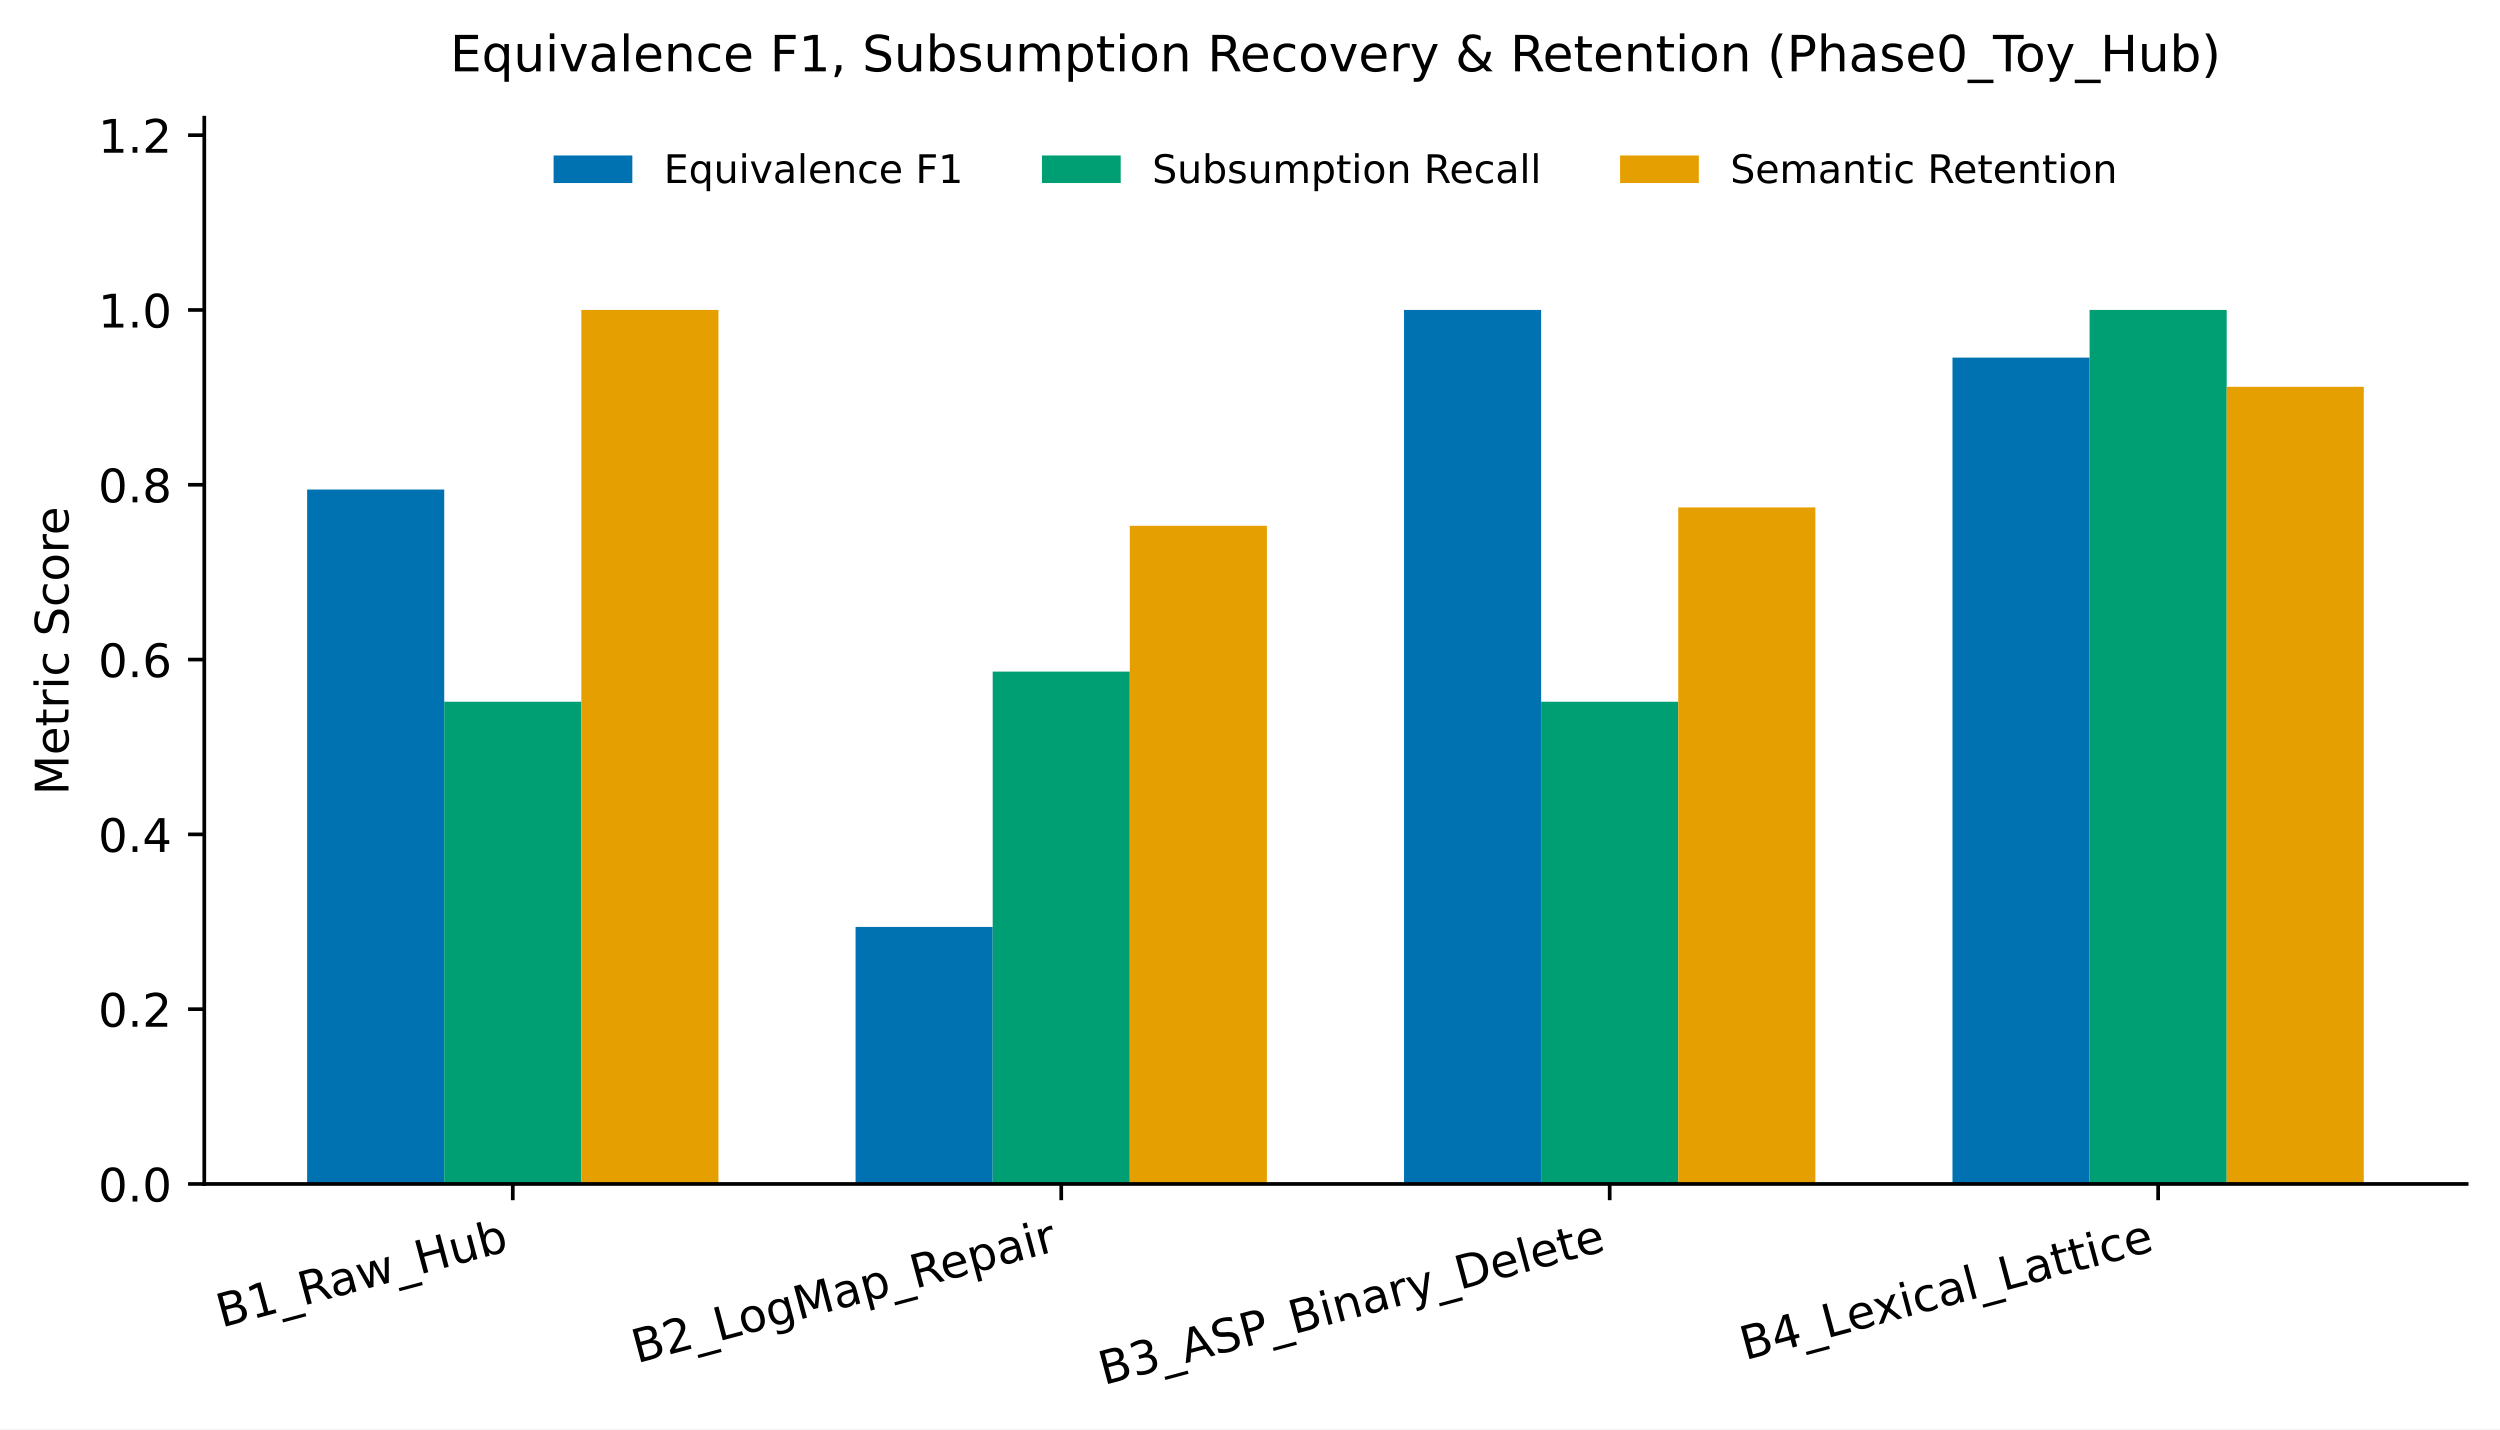
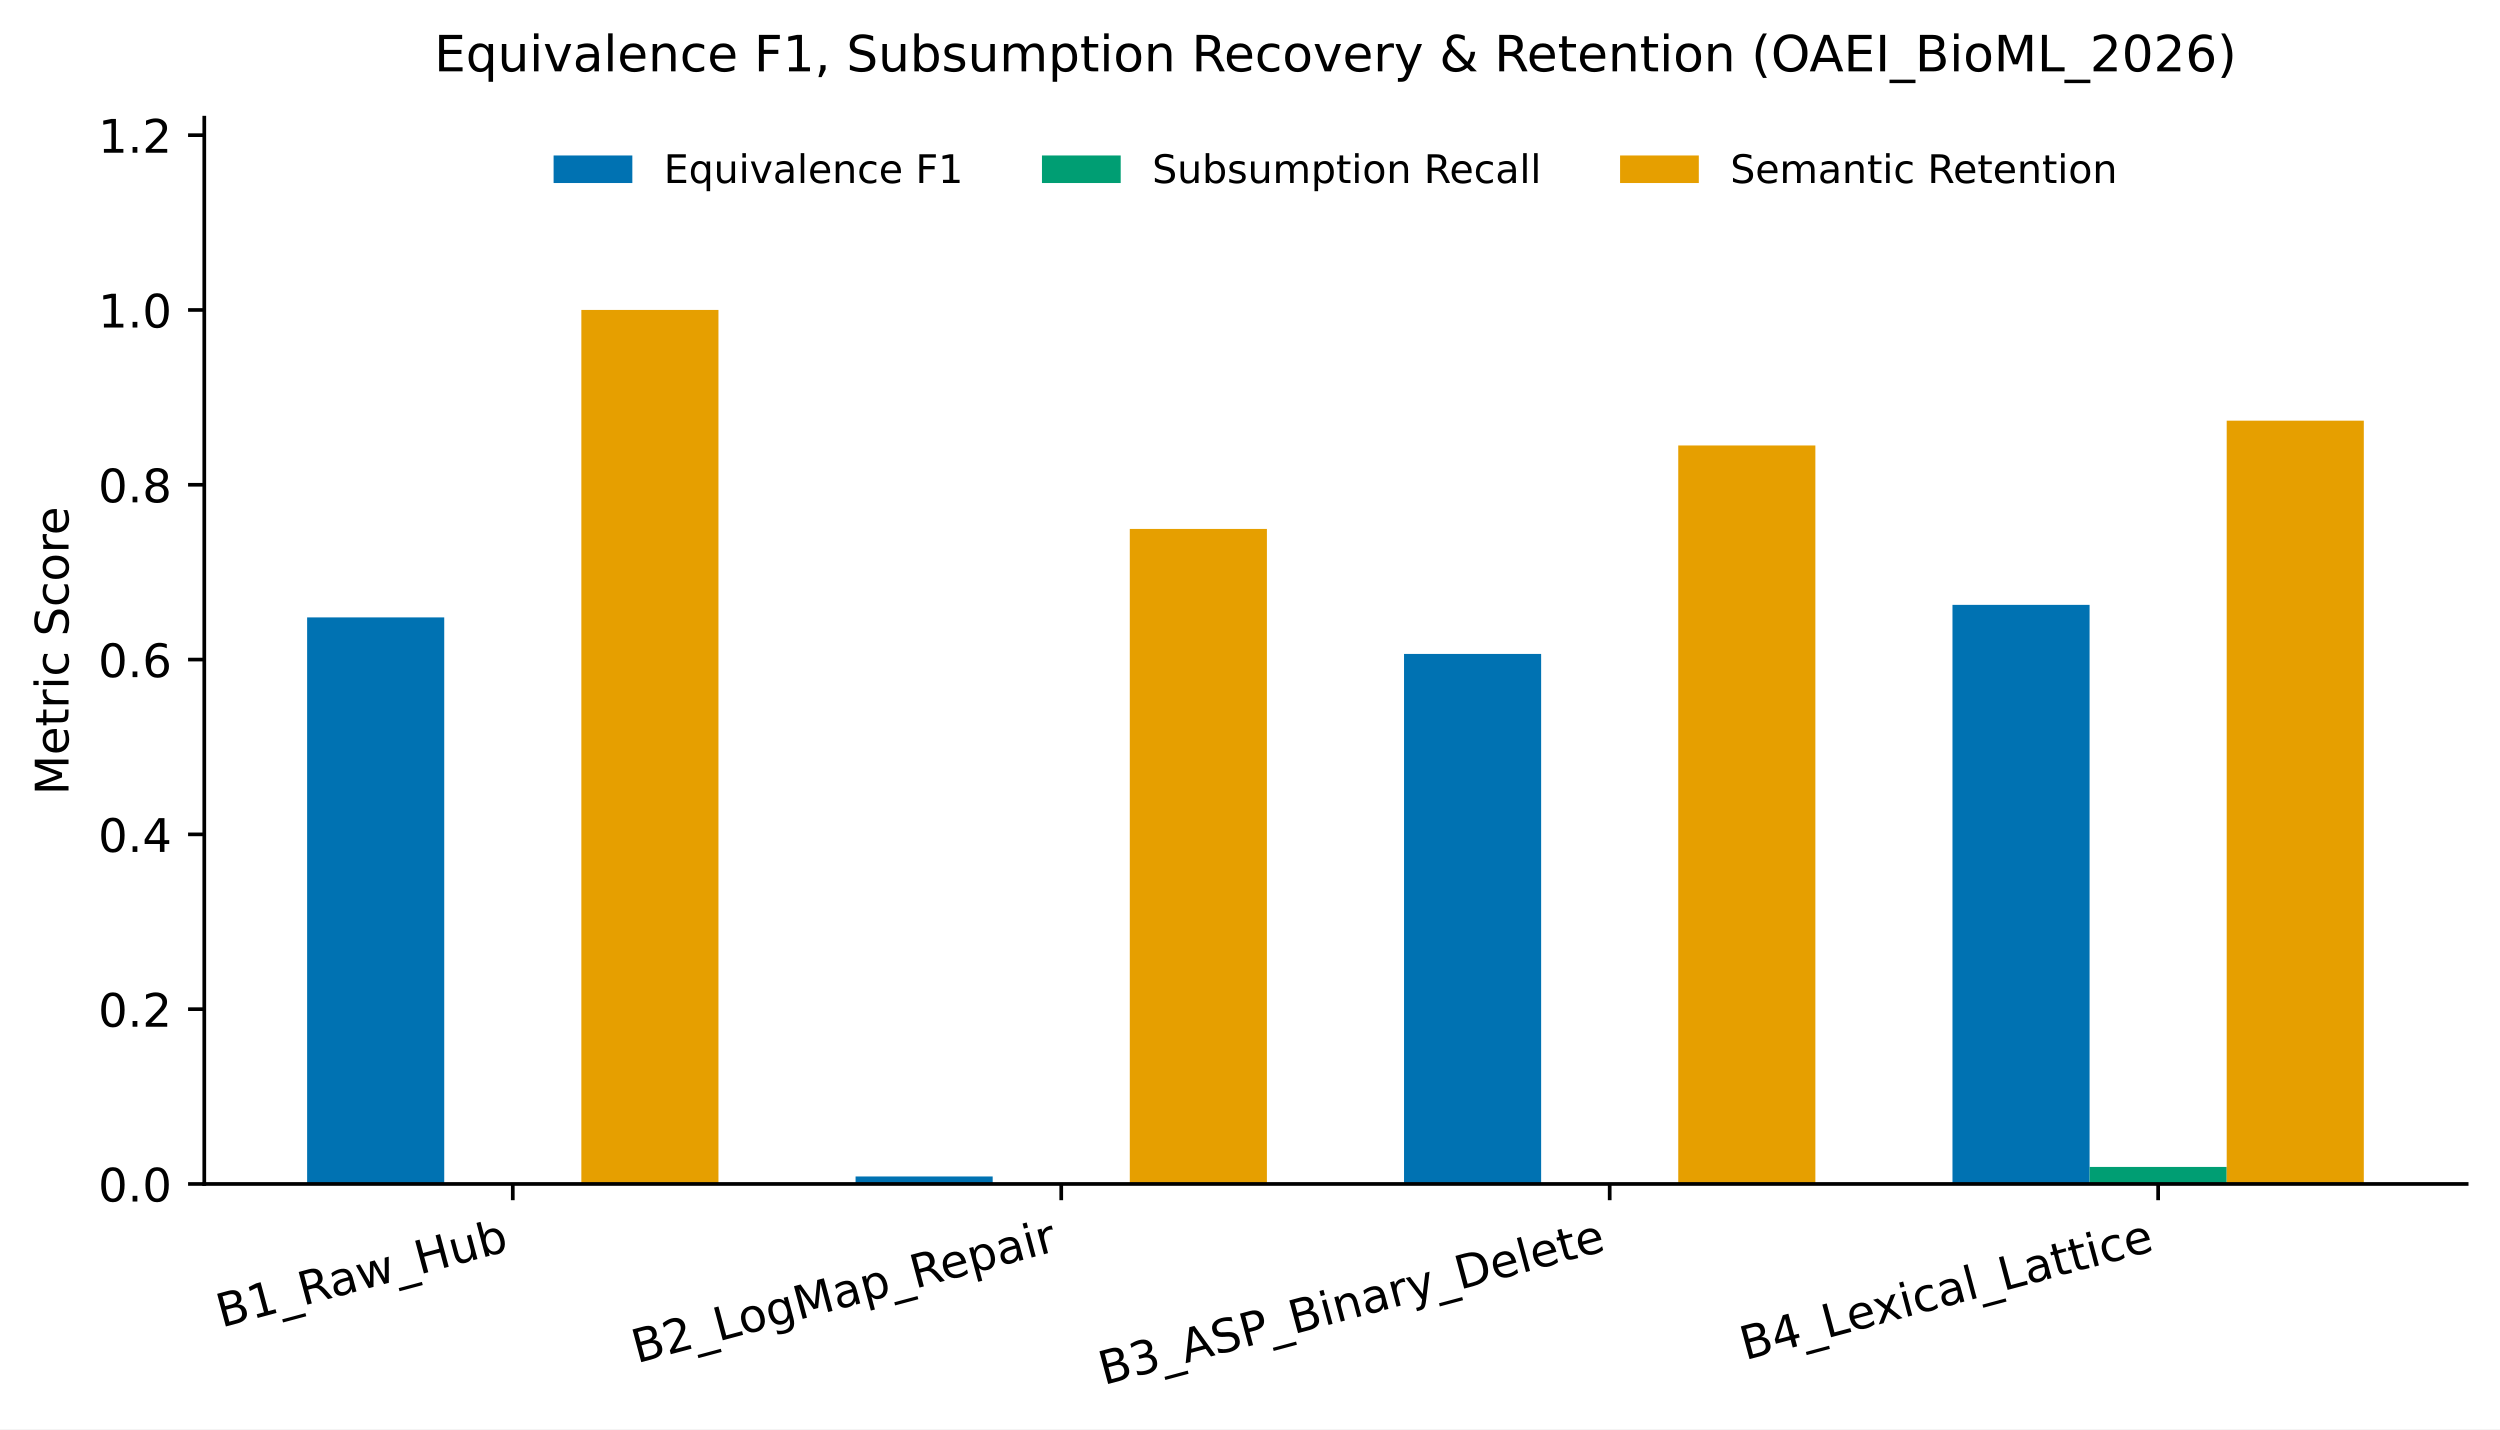
<svg xmlns="http://www.w3.org/2000/svg" xmlns:xlink="http://www.w3.org/1999/xlink" width="539.742pt" height="308.574pt" viewBox="0 0 539.742 308.574" version="1.1">
  <defs>
    <style type="text/css">*{stroke-linejoin: round; stroke-linecap: butt}</style>
  </defs>
  <g id="figure_1">
    <g id="patch_1">
      <path d="M 0 308.574  L 539.742 308.574  L 539.742 0  L 0 0  z " style="fill: #ffffff" />
    </g>
    <g id="axes_1">
      <g id="patch_2">
        <path d="M 44.104 255.614  L 532.542 255.614  L 532.542 25.406  L 44.104 25.406  z " style="fill: #ffffff" />
      </g>
      <g id="patch_3">
-         <path d="M 66.306 255.614  L 95.908 255.614  L 95.908 105.692  L 66.306 105.692  z " clip-path="url(#pde8c068c9f)" style="fill: #0072b2" />
+         <path d="M 66.306 255.614  L 95.908 255.614  L 95.908 133.301  L 66.306 133.301  z " clip-path="url(#pf64ee36cd2)" style="fill: #0072b2" />
      </g>
      <g id="patch_4">
-         <path d="M 184.715 255.614  L 214.317 255.614  L 214.317 200.116  L 184.715 200.116  z " clip-path="url(#pde8c068c9f)" style="fill: #0072b2" />
+         <path d="M 184.715 255.614  L 214.317 255.614  L 214.317 253.99  L 184.715 253.99  z " clip-path="url(#pf64ee36cd2)" style="fill: #0072b2" />
      </g>
      <g id="patch_5">
-         <path d="M 303.124 255.614  L 332.726 255.614  L 332.726 66.919  L 303.124 66.919  z " clip-path="url(#pde8c068c9f)" style="fill: #0072b2" />
+         <path d="M 303.124 255.614  L 332.726 255.614  L 332.726 141.189  L 303.124 141.189  z " clip-path="url(#pf64ee36cd2)" style="fill: #0072b2" />
      </g>
      <g id="patch_6">
-         <path d="M 421.533 255.614  L 451.135 255.614  L 451.135 77.212  L 421.533 77.212  z " clip-path="url(#pde8c068c9f)" style="fill: #0072b2" />
+         <path d="M 421.533 255.614  L 451.135 255.614  L 451.135 130.582  L 421.533 130.582  z " clip-path="url(#pf64ee36cd2)" style="fill: #0072b2" />
      </g>
      <g id="patch_7">
-         <path d="M 95.908 255.614  L 125.51 255.614  L 125.51 151.507  L 95.908 151.507  z " clip-path="url(#pde8c068c9f)" style="fill: #009e73" />
+         <path d="M 95.908 255.614  L 125.51 255.614  L 125.51 255.614  L 95.908 255.614  z " clip-path="url(#pf64ee36cd2)" style="fill: #009e73" />
      </g>
      <g id="patch_8">
-         <path d="M 214.317 255.614  L 243.919 255.614  L 243.919 145  L 214.317 145  z " clip-path="url(#pde8c068c9f)" style="fill: #009e73" />
+         <path d="M 214.317 255.614  L 243.919 255.614  L 243.919 255.614  L 214.317 255.614  z " clip-path="url(#pf64ee36cd2)" style="fill: #009e73" />
      </g>
      <g id="patch_9">
-         <path d="M 332.726 255.614  L 362.328 255.614  L 362.328 151.507  L 332.726 151.507  z " clip-path="url(#pde8c068c9f)" style="fill: #009e73" />
+         <path d="M 332.726 255.614  L 362.328 255.614  L 362.328 255.614  L 332.726 255.614  z " clip-path="url(#pf64ee36cd2)" style="fill: #009e73" />
      </g>
      <g id="patch_10">
-         <path d="M 451.135 255.614  L 480.738 255.614  L 480.738 66.919  L 451.135 66.919  z " clip-path="url(#pde8c068c9f)" style="fill: #009e73" />
+         <path d="M 451.135 255.614  L 480.738 255.614  L 480.738 251.94  L 451.135 251.94  z " clip-path="url(#pf64ee36cd2)" style="fill: #009e73" />
      </g>
      <g id="patch_11">
-         <path d="M 125.51 255.614  L 155.112 255.614  L 155.112 66.919  L 125.51 66.919  z " clip-path="url(#pde8c068c9f)" style="fill: #e69f00" />
+         <path d="M 125.51 255.614  L 155.112 255.614  L 155.112 66.919  L 125.51 66.919  z " clip-path="url(#pf64ee36cd2)" style="fill: #e69f00" />
      </g>
      <g id="patch_12">
-         <path d="M 243.919 255.614  L 273.522 255.614  L 273.522 113.515  L 243.919 113.515  z " clip-path="url(#pde8c068c9f)" style="fill: #e69f00" />
+         <path d="M 243.919 255.614  L 273.522 255.614  L 273.522 114.201  L 243.919 114.201  z " clip-path="url(#pf64ee36cd2)" style="fill: #e69f00" />
      </g>
      <g id="patch_13">
-         <path d="M 362.328 255.614  L 391.931 255.614  L 391.931 109.546  L 362.328 109.546  z " clip-path="url(#pde8c068c9f)" style="fill: #e69f00" />
+         <path d="M 362.328 255.614  L 391.931 255.614  L 391.931 96.174  L 362.328 96.174  z " clip-path="url(#pf64ee36cd2)" style="fill: #e69f00" />
      </g>
      <g id="patch_14">
-         <path d="M 480.738 255.614  L 510.34 255.614  L 510.34 83.516  L 480.738 83.516  z " clip-path="url(#pde8c068c9f)" style="fill: #e69f00" />
+         <path d="M 480.738 255.614  L 510.34 255.614  L 510.34 90.82  L 480.738 90.82  z " clip-path="url(#pf64ee36cd2)" style="fill: #e69f00" />
      </g>
      <g id="matplotlib.axis_1">
        <g id="xtick_1">
          <g id="line2d_1">
            <defs>
-               <path id="m055937fa09" d="M 0 0  L 0 3.5  " style="stroke: #000000; stroke-width: 0.8" />
+               <path id="m6a3a414893" d="M 0 0  L 0 3.5  " style="stroke: #000000; stroke-width: 0.8" />
            </defs>
            <g>
-               <use xlink:href="#m055937fa09" x="110.709" y="255.614" style="stroke: #000000; stroke-width: 0.8" />
+               <use xlink:href="#m6a3a414893" x="110.709" y="255.614" style="stroke: #000000; stroke-width: 0.8" />
            </g>
          </g>
          <g id="text_1">
            <text style="font-size: 10px; font-family: 'DejaVu Sans', 'Arial', 'Helvetica', sans-serif" transform="translate(47.81977 286.6383) rotate(-15)">B1_Raw_Hub</text>
          </g>
        </g>
        <g id="xtick_2">
          <g id="line2d_2">
            <g>
-               <use xlink:href="#m055937fa09" x="229.118" y="255.614" style="stroke: #000000; stroke-width: 0.8" />
+               <use xlink:href="#m6a3a414893" x="229.118" y="255.614" style="stroke: #000000; stroke-width: 0.8" />
            </g>
          </g>
          <g id="text_2">
            <text style="font-size: 10px; font-family: 'DejaVu Sans', 'Arial', 'Helvetica', sans-serif" transform="translate(137.4956 294.3374) rotate(-15)">B2_LogMap_Repair</text>
          </g>
        </g>
        <g id="xtick_3">
          <g id="line2d_3">
            <g>
-               <use xlink:href="#m055937fa09" x="347.527" y="255.614" style="stroke: #000000; stroke-width: 0.8" />
+               <use xlink:href="#m6a3a414893" x="347.527" y="255.614" style="stroke: #000000; stroke-width: 0.8" />
            </g>
          </g>
          <g id="text_3">
            <text style="font-size: 10px; font-family: 'DejaVu Sans', 'Arial', 'Helvetica', sans-serif" transform="translate(238.3023 299.054) rotate(-15)">B3_ASP_Binary_Delete</text>
          </g>
        </g>
        <g id="xtick_4">
          <g id="line2d_4">
            <g>
-               <use xlink:href="#m055937fa09" x="465.936" y="255.614" style="stroke: #000000; stroke-width: 0.8" />
+               <use xlink:href="#m6a3a414893" x="465.936" y="255.614" style="stroke: #000000; stroke-width: 0.8" />
            </g>
          </g>
          <g id="text_4">
            <text style="font-size: 10px; font-family: 'DejaVu Sans', 'Arial', 'Helvetica', sans-serif" transform="translate(376.7679 293.6798) rotate(-15)">B4_Lexical_Lattice</text>
          </g>
        </g>
      </g>
      <g id="matplotlib.axis_2">
        <g id="ytick_1">
          <g id="line2d_5">
            <defs>
-               <path id="mf0e732b8b8" d="M 0 0  L -3.5 0  " style="stroke: #000000; stroke-width: 0.8" />
+               <path id="m57a0e6e83d" d="M 0 0  L -3.5 0  " style="stroke: #000000; stroke-width: 0.8" />
            </defs>
            <g>
-               <use xlink:href="#mf0e732b8b8" x="44.104" y="255.614" style="stroke: #000000; stroke-width: 0.8" />
+               <use xlink:href="#m57a0e6e83d" x="44.104" y="255.614" style="stroke: #000000; stroke-width: 0.8" />
            </g>
          </g>
          <g id="text_5">
            <text style="font-size: 10px; font-family: 'DejaVu Sans', 'Arial', 'Helvetica', sans-serif; text-anchor: end" x="37.104" y="259.413" transform="rotate(-0 37.10391 259.4131)">0.0</text>
          </g>
        </g>
        <g id="ytick_2">
          <g id="line2d_6">
            <g>
-               <use xlink:href="#mf0e732b8b8" x="44.104" y="217.875" style="stroke: #000000; stroke-width: 0.8" />
+               <use xlink:href="#m57a0e6e83d" x="44.104" y="217.875" style="stroke: #000000; stroke-width: 0.8" />
            </g>
          </g>
          <g id="text_6">
            <text style="font-size: 10px; font-family: 'DejaVu Sans', 'Arial', 'Helvetica', sans-serif; text-anchor: end" x="37.104" y="221.674" transform="rotate(-0 37.10391 221.6741)">0.2</text>
          </g>
        </g>
        <g id="ytick_3">
          <g id="line2d_7">
            <g>
-               <use xlink:href="#mf0e732b8b8" x="44.104" y="180.136" style="stroke: #000000; stroke-width: 0.8" />
+               <use xlink:href="#m57a0e6e83d" x="44.104" y="180.136" style="stroke: #000000; stroke-width: 0.8" />
            </g>
          </g>
          <g id="text_7">
            <text style="font-size: 10px; font-family: 'DejaVu Sans', 'Arial', 'Helvetica', sans-serif; text-anchor: end" x="37.104" y="183.935" transform="rotate(-0 37.10391 183.9351)">0.4</text>
          </g>
        </g>
        <g id="ytick_4">
          <g id="line2d_8">
            <g>
-               <use xlink:href="#mf0e732b8b8" x="44.104" y="142.397" style="stroke: #000000; stroke-width: 0.8" />
+               <use xlink:href="#m57a0e6e83d" x="44.104" y="142.397" style="stroke: #000000; stroke-width: 0.8" />
            </g>
          </g>
          <g id="text_8">
            <text style="font-size: 10px; font-family: 'DejaVu Sans', 'Arial', 'Helvetica', sans-serif; text-anchor: end" x="37.104" y="146.196" transform="rotate(-0 37.10391 146.1961)">0.6</text>
          </g>
        </g>
        <g id="ytick_5">
          <g id="line2d_9">
            <g>
-               <use xlink:href="#mf0e732b8b8" x="44.104" y="104.658" style="stroke: #000000; stroke-width: 0.8" />
+               <use xlink:href="#m57a0e6e83d" x="44.104" y="104.658" style="stroke: #000000; stroke-width: 0.8" />
            </g>
          </g>
          <g id="text_9">
            <text style="font-size: 10px; font-family: 'DejaVu Sans', 'Arial', 'Helvetica', sans-serif; text-anchor: end" x="37.104" y="108.457" transform="rotate(-0 37.10391 108.4571)">0.8</text>
          </g>
        </g>
        <g id="ytick_6">
          <g id="line2d_10">
            <g>
-               <use xlink:href="#mf0e732b8b8" x="44.104" y="66.919" style="stroke: #000000; stroke-width: 0.8" />
+               <use xlink:href="#m57a0e6e83d" x="44.104" y="66.919" style="stroke: #000000; stroke-width: 0.8" />
            </g>
          </g>
          <g id="text_10">
            <text style="font-size: 10px; font-family: 'DejaVu Sans', 'Arial', 'Helvetica', sans-serif; text-anchor: end" x="37.104" y="70.718" transform="rotate(-0 37.10391 70.71805)">1.0</text>
          </g>
        </g>
        <g id="ytick_7">
          <g id="line2d_11">
            <g>
-               <use xlink:href="#mf0e732b8b8" x="44.104" y="29.18" style="stroke: #000000; stroke-width: 0.8" />
+               <use xlink:href="#m57a0e6e83d" x="44.104" y="29.18" style="stroke: #000000; stroke-width: 0.8" />
            </g>
          </g>
          <g id="text_11">
            <text style="font-size: 10px; font-family: 'DejaVu Sans', 'Arial', 'Helvetica', sans-serif; text-anchor: end" x="37.104" y="32.979" transform="rotate(-0 37.10391 32.97904)">1.2</text>
          </g>
        </g>
        <g id="text_12">
          <text style="font-size: 10px; font-family: 'DejaVu Sans', 'Arial', 'Helvetica', sans-serif; text-anchor: middle" x="14.798" y="140.51" transform="rotate(-90 14.79844 140.5103)">Metric Score</text>
        </g>
      </g>
      <g id="patch_15">
        <path d="M 44.104 255.614  L 44.104 25.406  " style="fill: none; stroke: #000000; stroke-width: 0.8; stroke-linejoin: miter; stroke-linecap: square" />
      </g>
      <g id="patch_16">
        <path d="M 44.104 255.614  L 532.542 255.614  " style="fill: none; stroke: #000000; stroke-width: 0.8; stroke-linejoin: miter; stroke-linecap: square" />
      </g>
      <g id="text_13">
-         <text style="font-size: 10.8px; font-family: 'DejaVu Sans', 'Arial', 'Helvetica', sans-serif; text-anchor: middle" x="288.323" y="15.406" transform="rotate(-0 288.3227 15.40631)">Equivalence F1, Subsumption Recovery &amp; Retention (Phase0_Toy_Hub)</text>
+         <text style="font-size: 10.8px; font-family: 'DejaVu Sans', 'Arial', 'Helvetica', sans-serif; text-anchor: middle" x="288.323" y="15.406" transform="rotate(-0 288.3227 15.40631)">Equivalence F1, Subsumption Recovery &amp; Retention (OAEI_BioML_2026)</text>
      </g>
      <g id="legend_1">
        <g id="patch_17">
          <path d="M 119.52 39.515  L 136.52 39.515  L 136.52 33.565  L 119.52 33.565  z " style="fill: #0072b2" />
        </g>
        <g id="text_14">
          <text style="font-size: 8.5px; font-family: 'DejaVu Sans', 'Arial', 'Helvetica', sans-serif; text-anchor: start" x="143.32" y="39.515" transform="rotate(-0 143.32 39.51498)">Equivalence F1</text>
        </g>
        <g id="patch_18">
          <path d="M 224.956 39.515  L 241.956 39.515  L 241.956 33.565  L 224.956 33.565  z " style="fill: #009e73" />
        </g>
        <g id="text_15">
          <text style="font-size: 8.5px; font-family: 'DejaVu Sans', 'Arial', 'Helvetica', sans-serif; text-anchor: start" x="248.756" y="39.515" transform="rotate(-0 248.7559 39.51498)">Subsumption Recall</text>
        </g>
        <g id="patch_19">
          <path d="M 349.769 39.515  L 366.769 39.515  L 366.769 33.565  L 349.769 33.565  z " style="fill: #e69f00" />
        </g>
        <g id="text_16">
          <text style="font-size: 8.5px; font-family: 'DejaVu Sans', 'Arial', 'Helvetica', sans-serif; text-anchor: start" x="373.569" y="39.515" transform="rotate(-0 373.5691 39.51498)">Semantic Retention</text>
        </g>
      </g>
    </g>
  </g>
  <defs>
-     <clipPath id="pde8c068c9f">
+     <clipPath id="pf64ee36cd2">
      <rect x="44.104" y="25.406" width="488.438" height="230.208" />
    </clipPath>
  </defs>
</svg>
